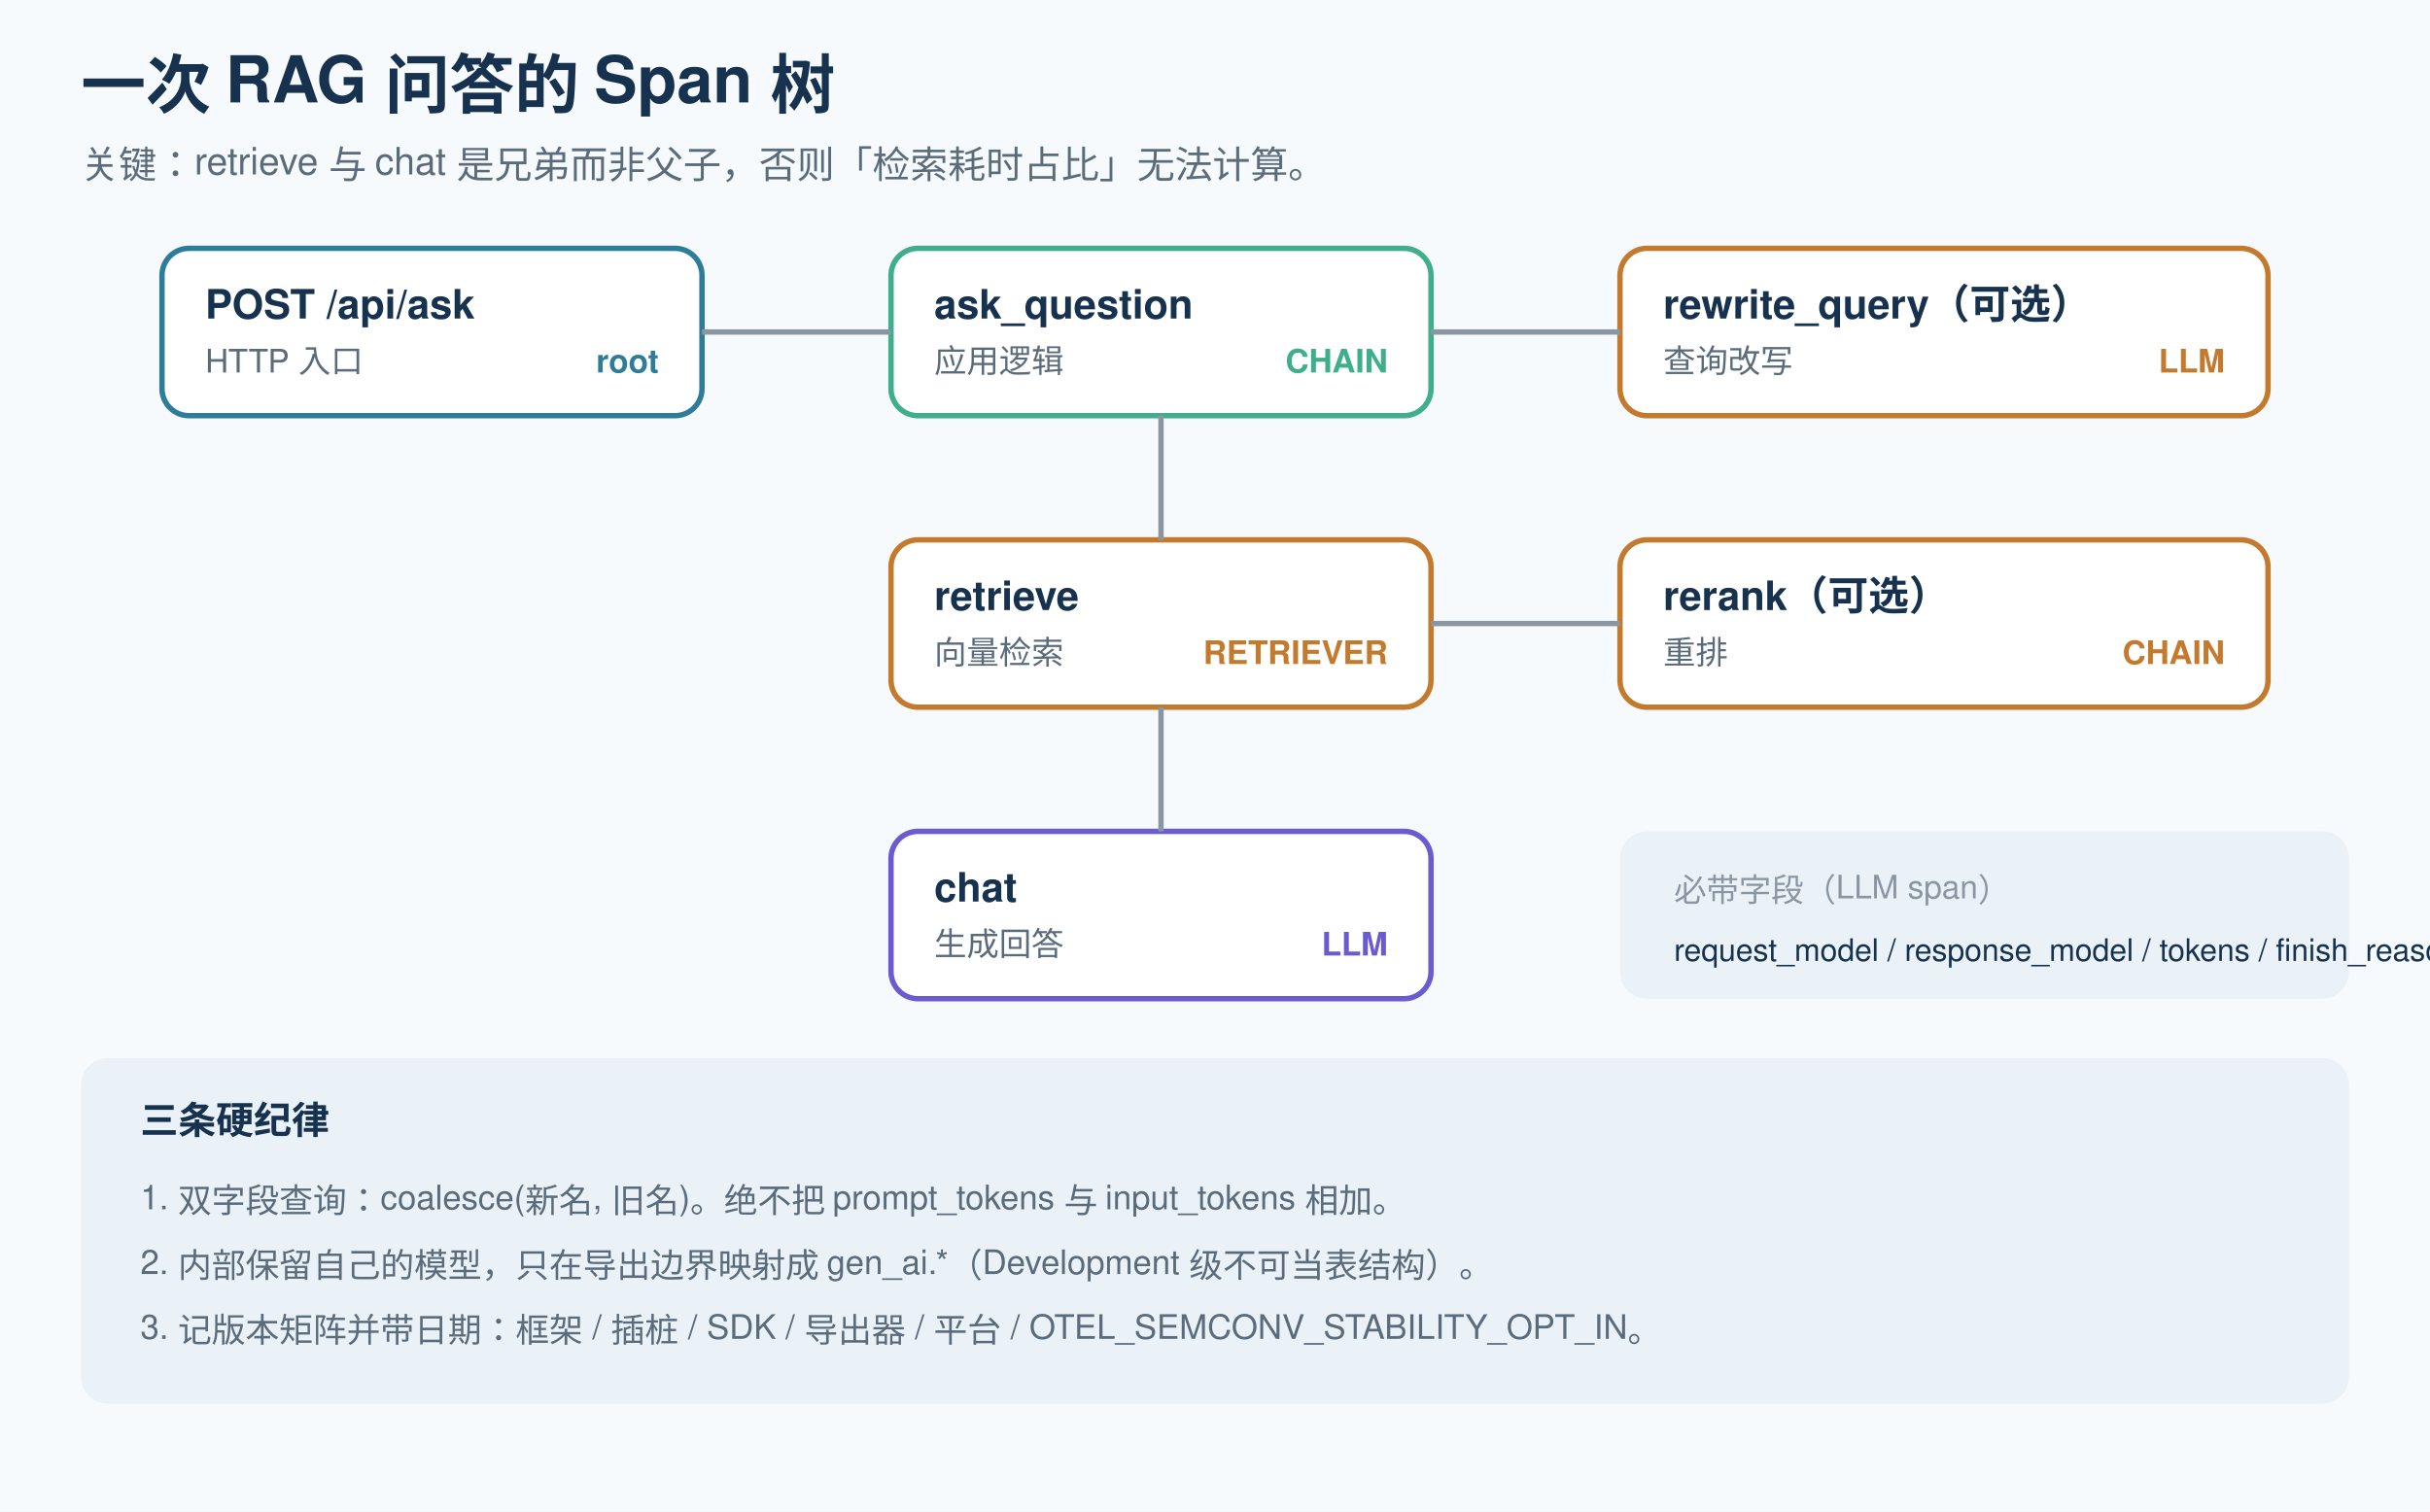
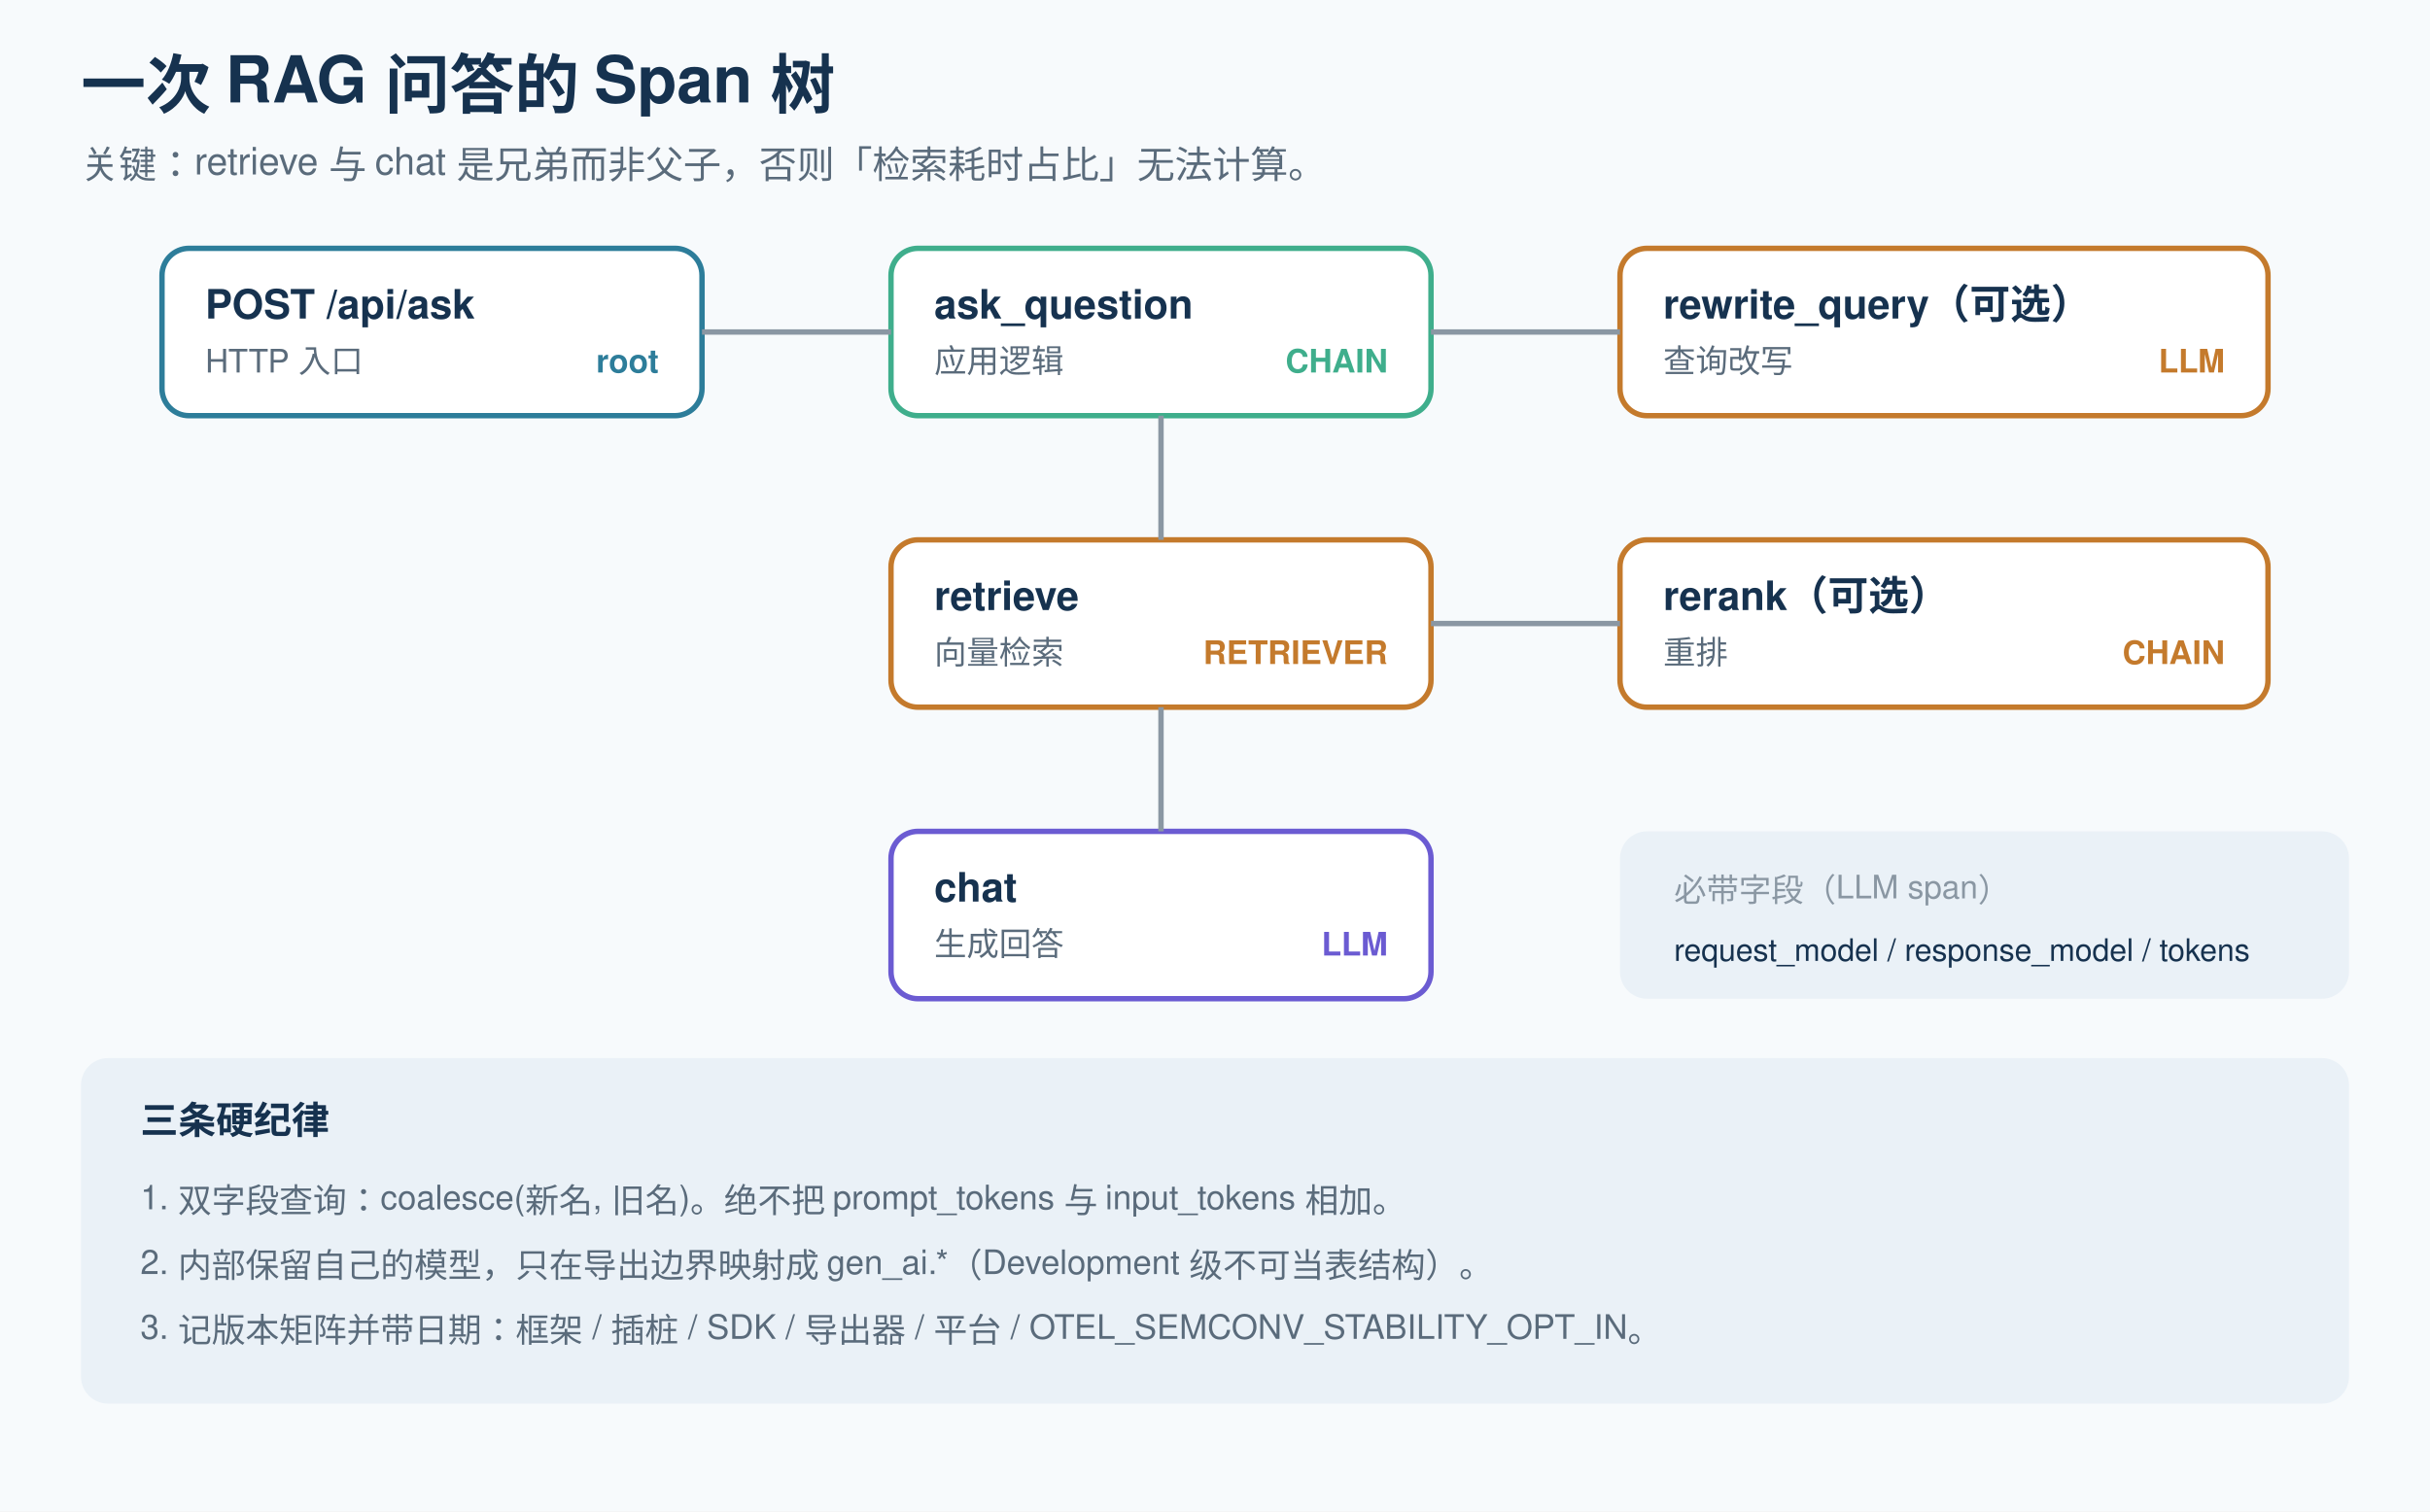
<svg xmlns="http://www.w3.org/2000/svg" viewBox="0 0 900 560" width="900" height="560" role="img" aria-label="LLM 请求的 Span 树与字段">
  <rect x="0" y="0" width="900" height="560" fill="#f7fafc" />
  <g font-family="Helvetica, Arial, sans-serif">
    <text x="30" y="40" font-size="24" font-weight="bold" fill="#16324f">一次 RAG 问答的 Span 树</text>
    <text x="30" y="66" font-size="14" fill="#5a6b7b">关键：retrieve 与 chat 是兄弟而非父子，否则「检索耗时占比」无法计算。</text>
    <rect x="60" y="92" width="200" height="62" rx="10" fill="#ffffff" stroke="#2d7d9a" stroke-width="2" />
    <text x="76" y="118" font-size="15" fill="#16324f" font-weight="bold" text-anchor="start">POST /api/ask</text>
    <text x="76" y="138" font-size="12" fill="#5a6b7b" font-weight="normal" text-anchor="start">HTTP 入口</text>
    <text x="244" y="138" font-size="12" fill="#2d7d9a" font-weight="bold" text-anchor="end">root</text>
    <rect x="330" y="92" width="200" height="62" rx="10" fill="#ffffff" stroke="#3fae8c" stroke-width="2" />
    <text x="346" y="118" font-size="15" fill="#16324f" font-weight="bold" text-anchor="start">ask_question</text>
    <text x="346" y="138" font-size="12" fill="#5a6b7b" font-weight="normal" text-anchor="start">应用逻辑</text>
    <text x="514" y="138" font-size="12" fill="#3fae8c" font-weight="bold" text-anchor="end">CHAIN</text>
    <rect x="600" y="92" width="240" height="62" rx="10" fill="#ffffff" stroke="#c47a2c" stroke-width="2" />
    <text x="616" y="118" font-size="15" fill="#16324f" font-weight="bold" text-anchor="start">rewrite_query（可选）</text>
    <text x="616" y="138" font-size="12" fill="#5a6b7b" font-weight="normal" text-anchor="start">查询改写</text>
    <text x="824" y="138" font-size="12" fill="#c47a2c" font-weight="bold" text-anchor="end">LLM</text>
    <rect x="330" y="200" width="200" height="62" rx="10" fill="#ffffff" stroke="#c47a2c" stroke-width="2" />
    <text x="346" y="226" font-size="15" fill="#16324f" font-weight="bold" text-anchor="start">retrieve</text>
    <text x="346" y="246" font-size="12" fill="#5a6b7b" font-weight="normal" text-anchor="start">向量检索</text>
    <text x="514" y="246" font-size="12" fill="#c47a2c" font-weight="bold" text-anchor="end">RETRIEVER</text>
    <rect x="600" y="200" width="240" height="62" rx="10" fill="#ffffff" stroke="#c47a2c" stroke-width="2" />
    <text x="616" y="226" font-size="15" fill="#16324f" font-weight="bold" text-anchor="start">rerank（可选）</text>
    <text x="616" y="246" font-size="12" fill="#5a6b7b" font-weight="normal" text-anchor="start">重排</text>
    <text x="824" y="246" font-size="12" fill="#c47a2c" font-weight="bold" text-anchor="end">CHAIN</text>
    <rect x="330" y="308" width="200" height="62" rx="10" fill="#ffffff" stroke="#6b5bd2" stroke-width="2" />
    <text x="346" y="334" font-size="15" fill="#16324f" font-weight="bold" text-anchor="start">chat</text>
    <text x="346" y="354" font-size="12" fill="#5a6b7b" font-weight="normal" text-anchor="start">生成回答</text>
    <text x="514" y="354" font-size="12" fill="#6b5bd2" font-weight="bold" text-anchor="end">LLM</text>
    <path d="M260 123 H330" stroke="#8a97a3" stroke-width="2" fill="none" />
    <path d="M530 123 H600" stroke="#8a97a3" stroke-width="2" fill="none" />
    <path d="M430 154 V200" stroke="#8a97a3" stroke-width="2" fill="none" />
    <path d="M530 231 H600" stroke="#8a97a3" stroke-width="2" fill="none" />
    <path d="M430 262 V308" stroke="#8a97a3" stroke-width="2" fill="none" />
    <rect x="600" y="308" width="270" height="62" rx="10" fill="#eaf1f7" />
    <text x="620" y="334" font-size="12" fill="#8a97a3" font-weight="normal" text-anchor="start">必带字段（LLM span）</text>
-     <text x="620" y="356" font-size="11.5" fill="#16324f" font-weight="normal" text-anchor="start">request_model / response_model / tokens / finish_reason</text>
+     <text x="620" y="356" font-size="11.5" fill="#16324f" font-weight="normal" text-anchor="start">request_model / response_model / tokens</text>
    <rect x="30" y="392" width="840" height="128" rx="10" fill="#eaf1f7" />
    <text x="52" y="420" font-size="14" fill="#16324f" font-weight="bold" text-anchor="start">三条硬纪律</text>
    <text x="52" y="448" font-size="12.5" fill="#5a6b7b" font-weight="normal" text-anchor="start">1. 双字段查询：coalesce(新名, 旧名)。绝不把 prompt_tokens 与 input_tokens 相加。</text>
    <text x="52" y="472" font-size="12.5" fill="#5a6b7b" font-weight="normal" text-anchor="start">2. 内部保留自己的模型，只在导出边界映射成 gen_ai.*（Development 级不可当表结构）。</text>
    <text x="52" y="496" font-size="12.5" fill="#5a6b7b" font-weight="normal" text-anchor="start">3. 记版本矩阵并带日期：框架 / 插桩 / SDK / 导出器 / 平台 / OTEL_SEMCONV_STABILITY_OPT_IN。</text>
  </g>
</svg>
